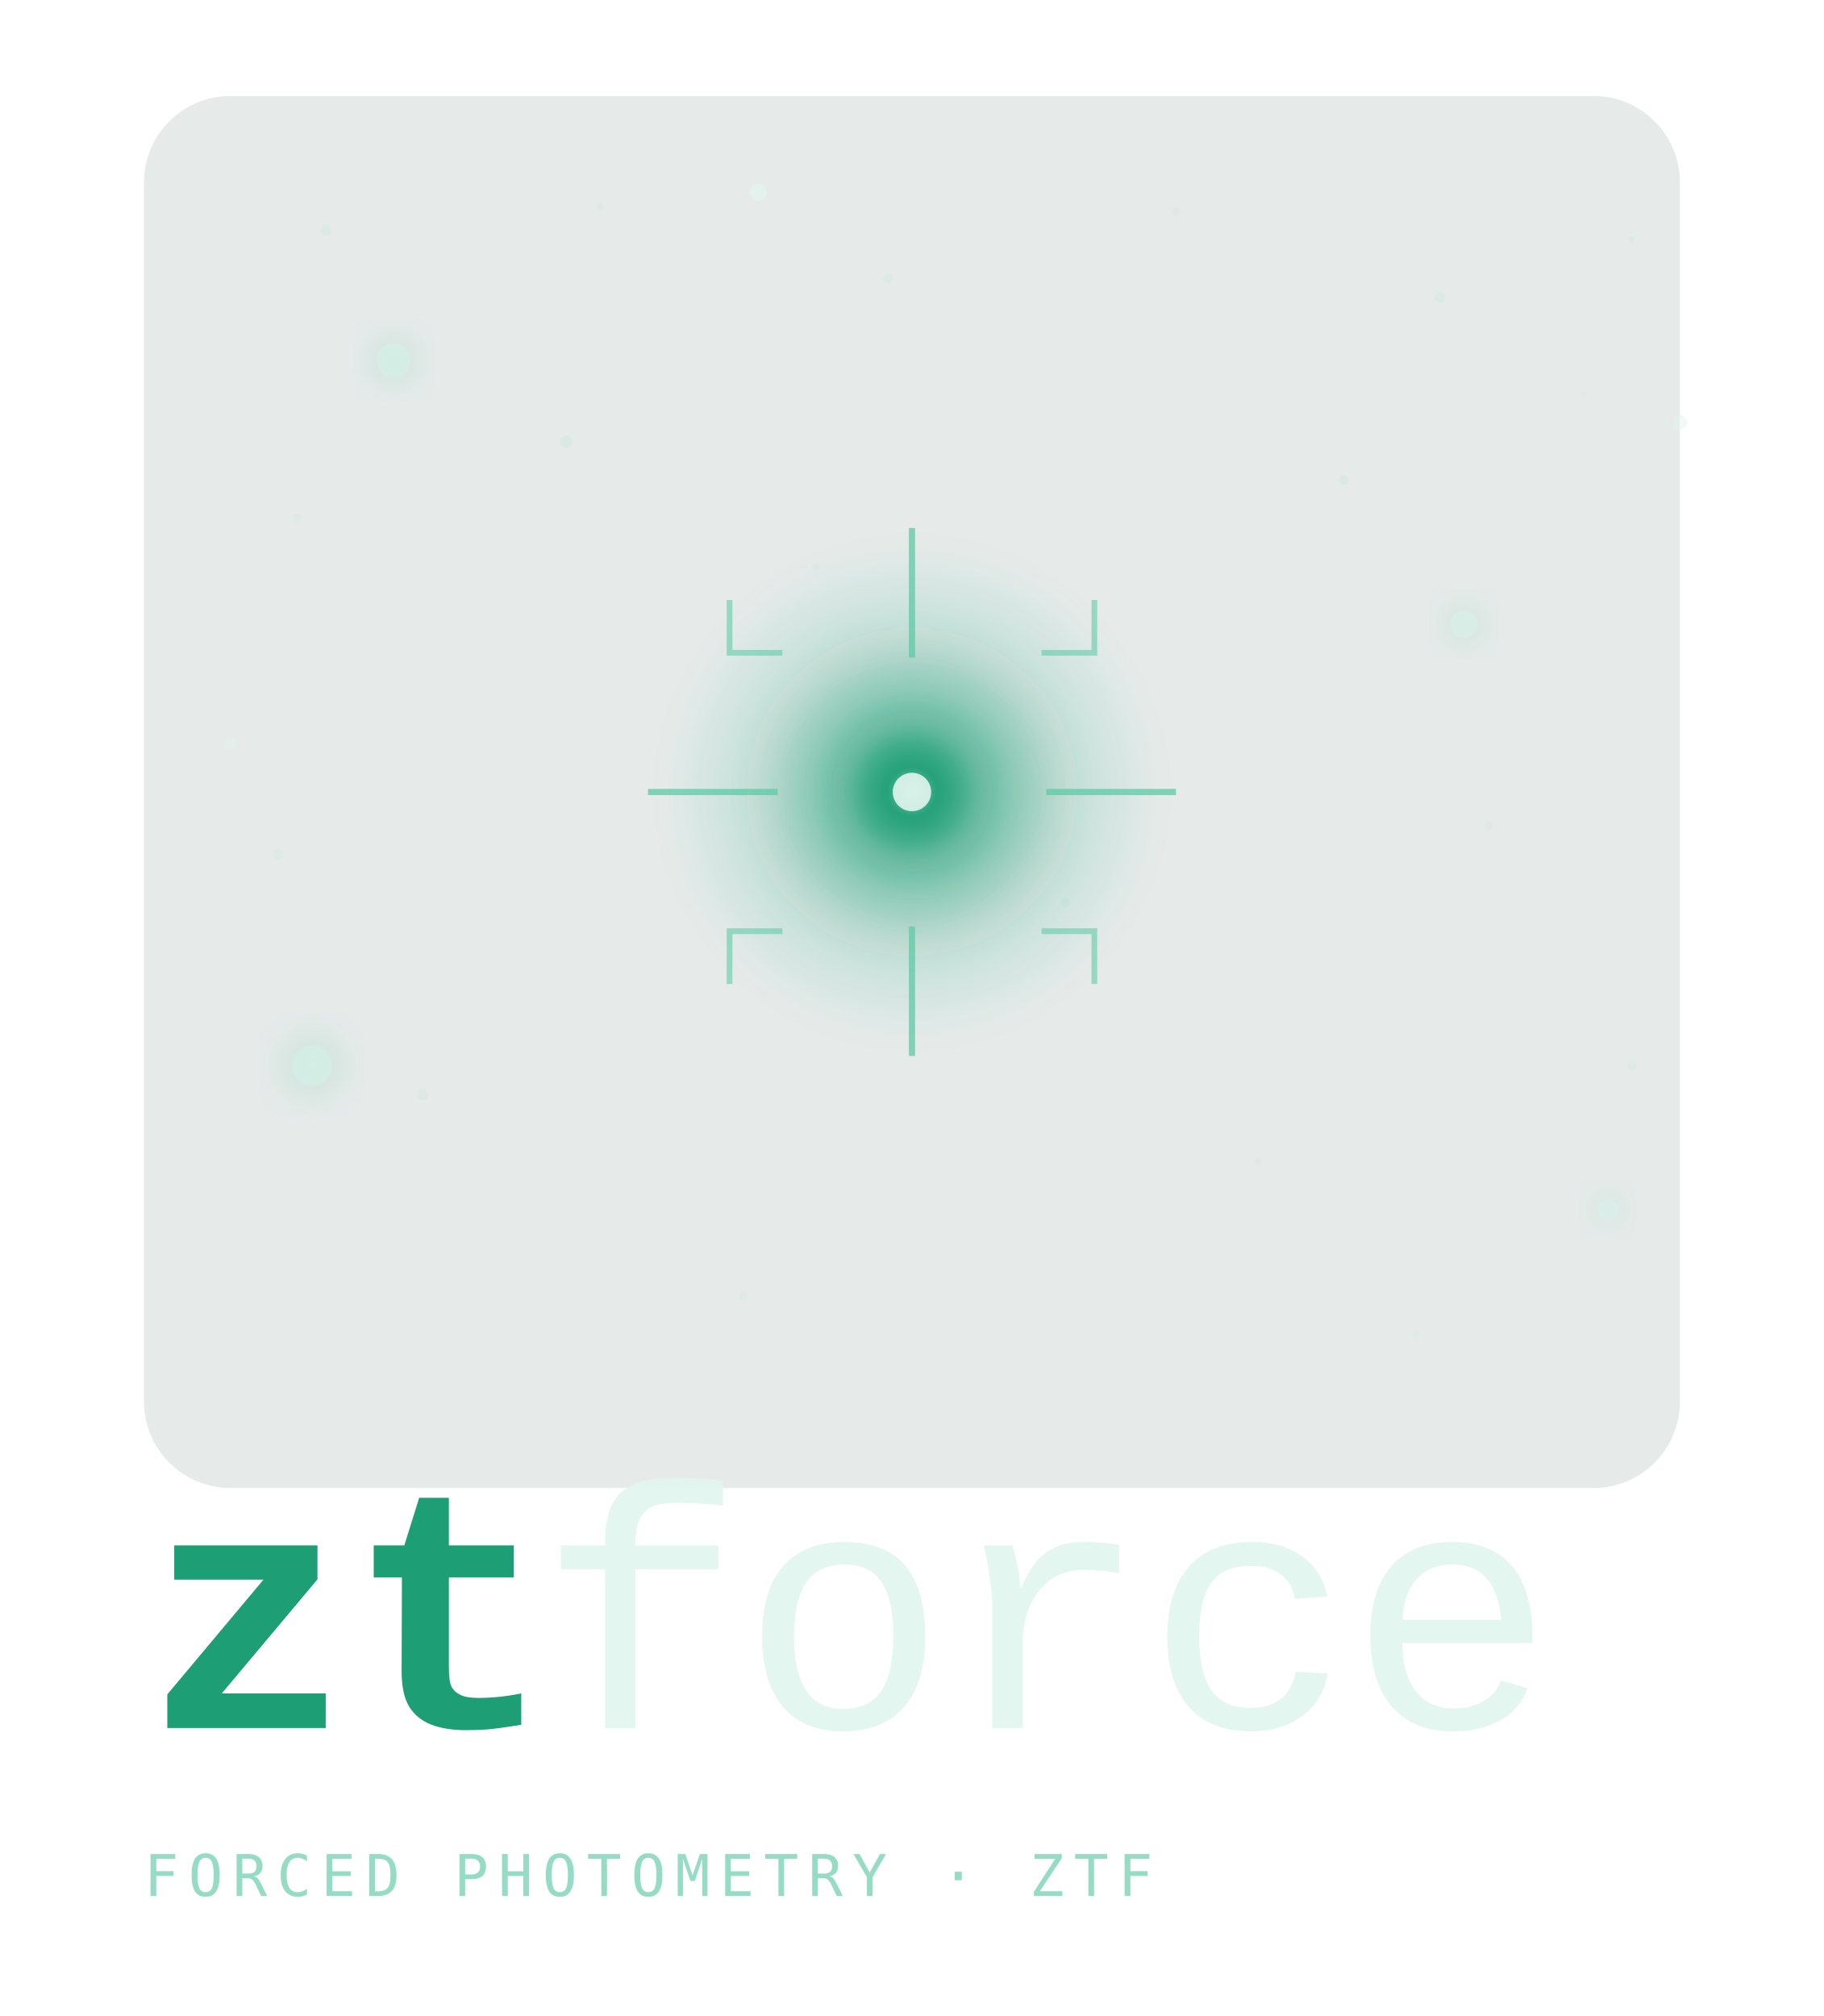
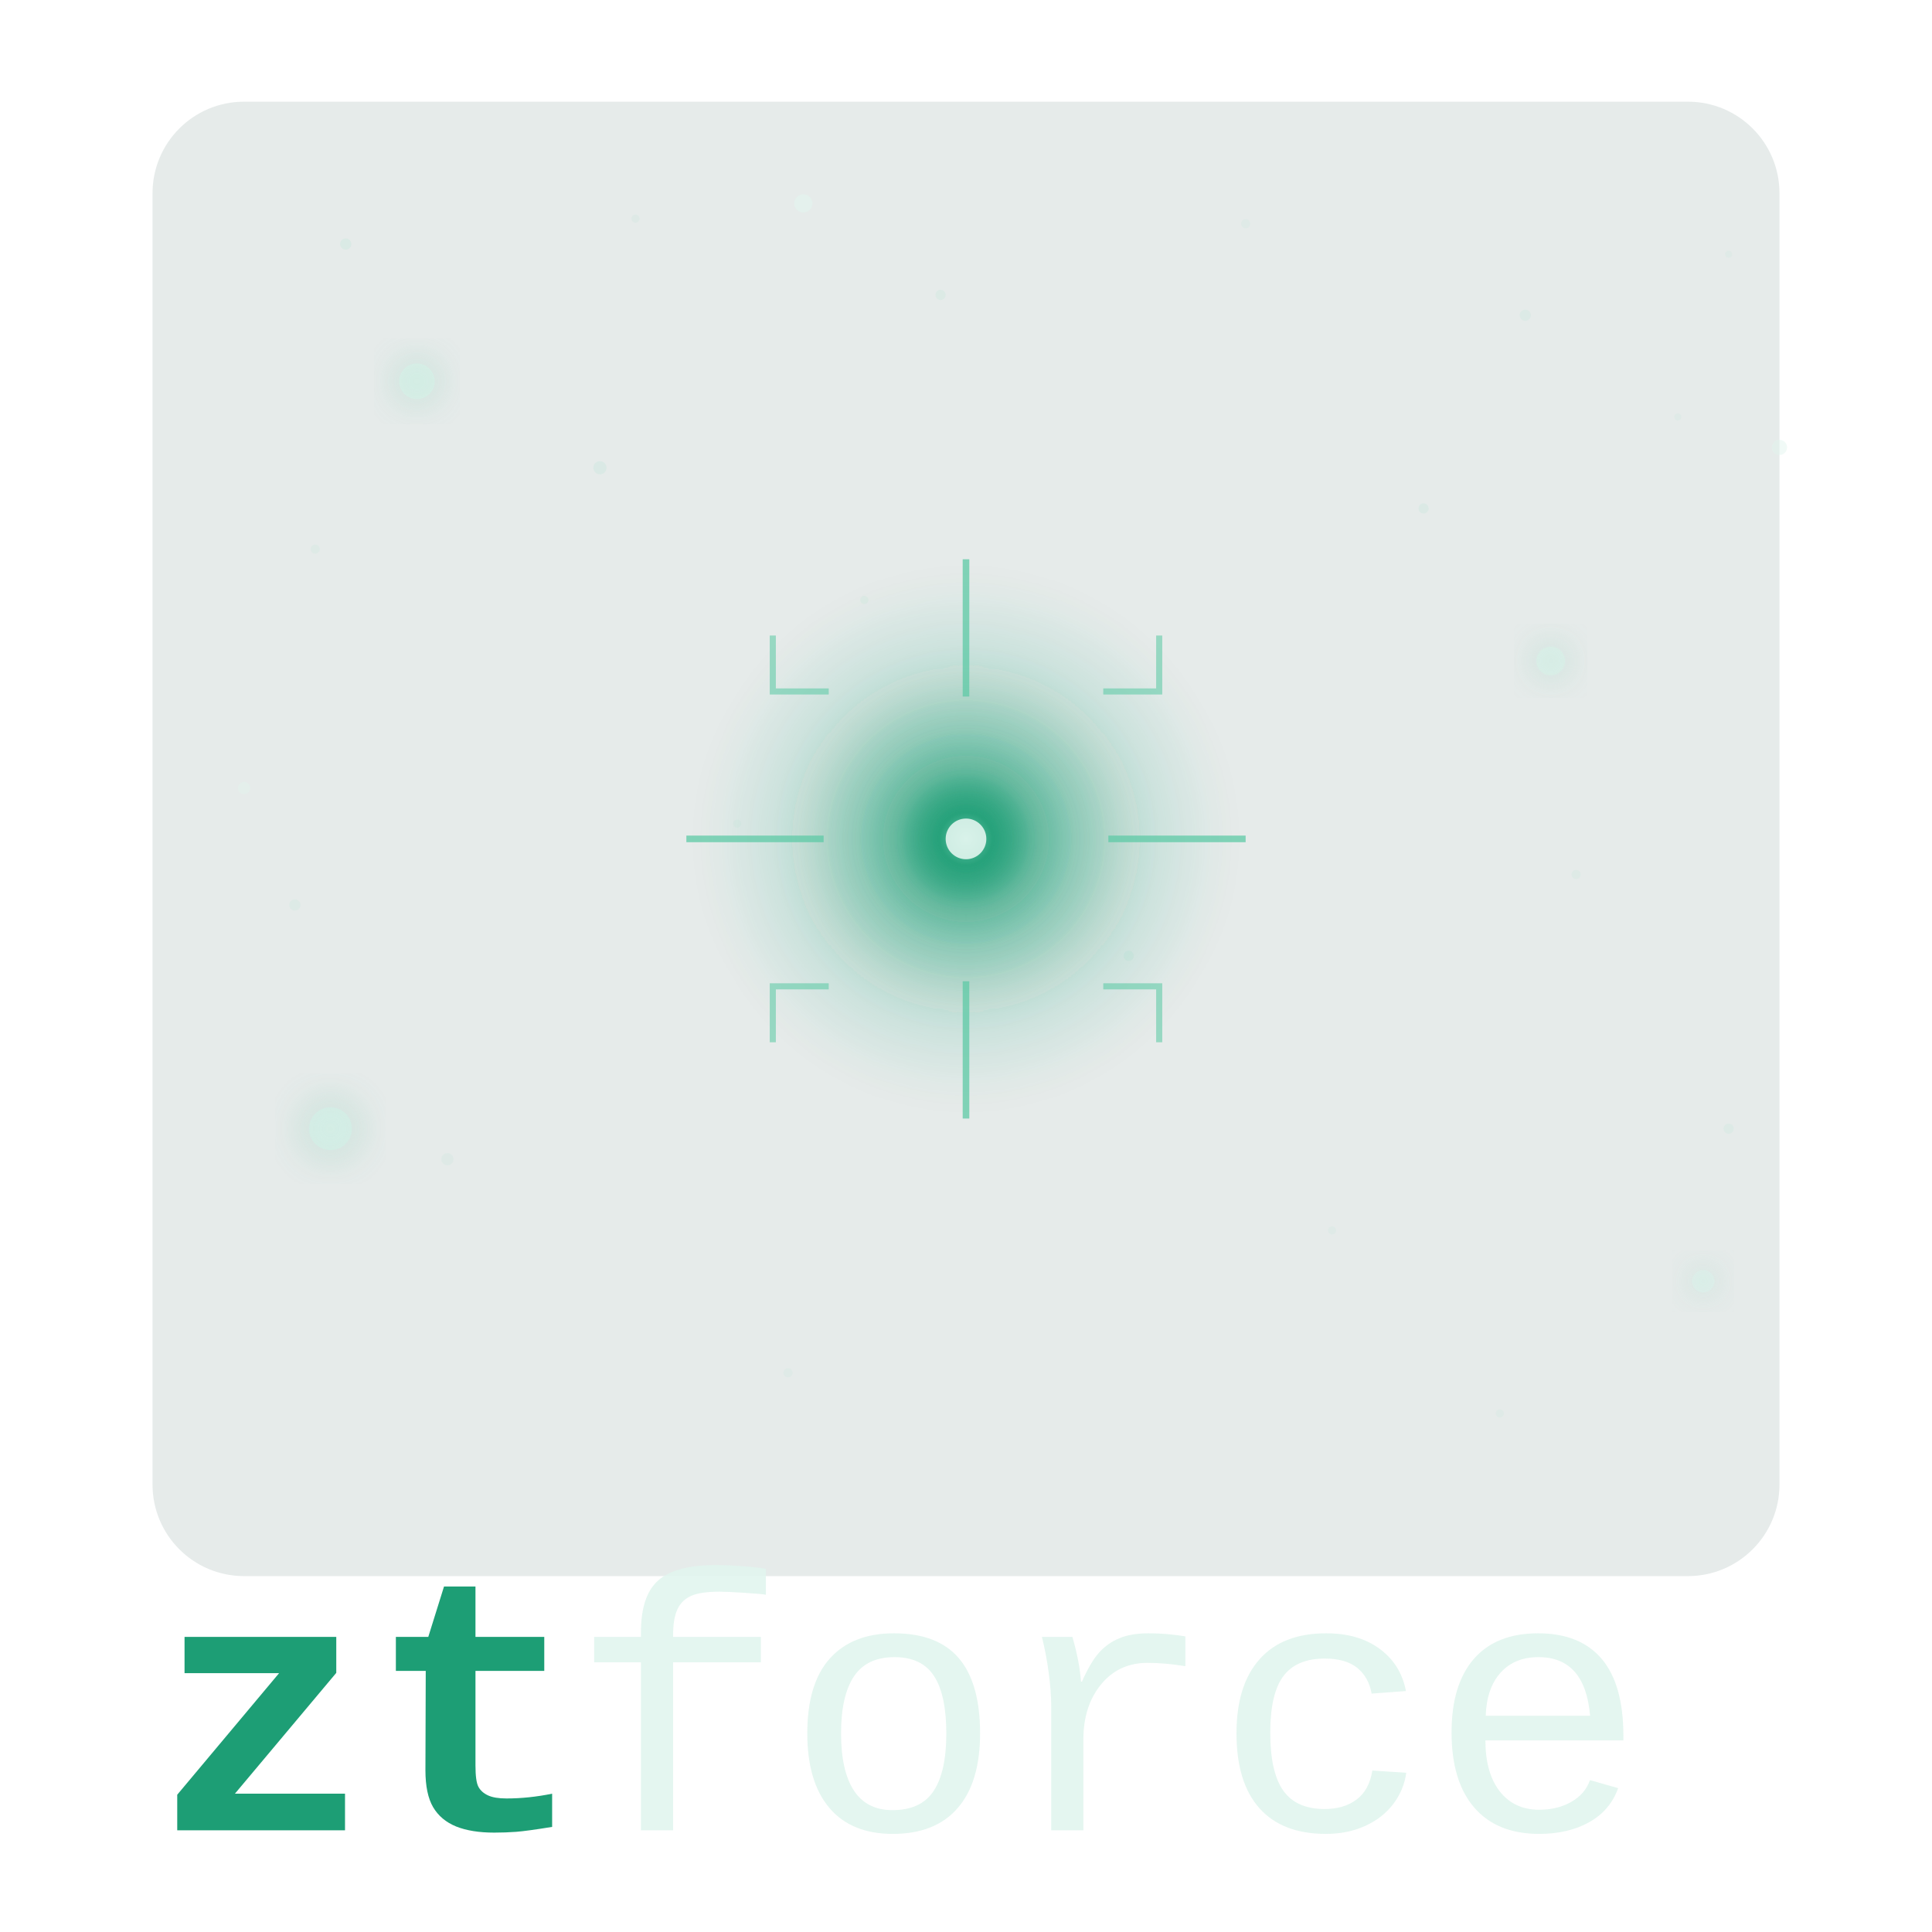
- <svg xmlns="http://www.w3.org/2000/svg" width="100%" viewBox="0 0 380 420" role="img" style="">
+ <svg xmlns="http://www.w3.org/2000/svg" width="100%" viewBox="0 0 380 380" role="img" style="">
  <defs>
    <radialGradient id="psf" cx="50%" cy="50%" r="50%">
      <stop offset="0%" stop-color="#1D9E75" stop-opacity="0.95" />
      <stop offset="35%" stop-color="#1D9E75" stop-opacity="0.45" />
      <stop offset="70%" stop-color="#1D9E75" stop-opacity="0.12" />
      <stop offset="100%" stop-color="#1D9E75" stop-opacity="0.00" />
    </radialGradient>
    <radialGradient id="psf-core" cx="50%" cy="50%" r="50%">
      <stop offset="0%" stop-color="#9FE1CB" stop-opacity="1.0" />
      <stop offset="40%" stop-color="#1D9E75" stop-opacity="0.7" />
      <stop offset="100%" stop-color="#1D9E75" stop-opacity="0.0" />
    </radialGradient>
    <radialGradient id="star1" cx="50%" cy="50%" r="50%">
      <stop offset="0%" stop-color="#E1F5EE" stop-opacity="1" />
      <stop offset="100%" stop-color="#1D9E75" stop-opacity="0" />
    </radialGradient>
    <filter id="soft-blur">
      <feGaussianBlur stdDeviation="2.5" />
    </filter>
  </defs>
  <rect x="30" y="20" width="320" height="290" rx="18" fill="#04342C" opacity="0.10" style="fill:rgb(4, 52, 44);stroke:none;color:rgb(255, 255, 255);stroke-width:1px;stroke-linecap:butt;stroke-linejoin:miter;opacity:0.1;font-family:&quot;Anthropic Sans&quot;, -apple-system, &quot;system-ui&quot;, &quot;Segoe UI&quot;, sans-serif;font-size:16px;font-weight:400;text-anchor:start;dominant-baseline:auto" />
  <circle cx="68" cy="48" r="1.1" fill="#9FE1CB" opacity="0.18" style="fill:rgb(159, 225, 203);stroke:none;color:rgb(255, 255, 255);stroke-width:1px;stroke-linecap:butt;stroke-linejoin:miter;opacity:0.18;font-family:&quot;Anthropic Sans&quot;, -apple-system, &quot;system-ui&quot;, &quot;Segoe UI&quot;, sans-serif;font-size:16px;font-weight:400;text-anchor:start;dominant-baseline:auto" />
  <circle cx="125" cy="43" r="0.8" fill="#9FE1CB" opacity="0.12" style="fill:rgb(159, 225, 203);stroke:none;color:rgb(255, 255, 255);stroke-width:1px;stroke-linecap:butt;stroke-linejoin:miter;opacity:0.12;font-family:&quot;Anthropic Sans&quot;, -apple-system, &quot;system-ui&quot;, &quot;Segoe UI&quot;, sans-serif;font-size:16px;font-weight:400;text-anchor:start;dominant-baseline:auto" />
  <circle cx="185" cy="58" r="1.0" fill="#9FE1CB" opacity="0.15" style="fill:rgb(159, 225, 203);stroke:none;color:rgb(255, 255, 255);stroke-width:1px;stroke-linecap:butt;stroke-linejoin:miter;opacity:0.15;font-family:&quot;Anthropic Sans&quot;, -apple-system, &quot;system-ui&quot;, &quot;Segoe UI&quot;, sans-serif;font-size:16px;font-weight:400;text-anchor:start;dominant-baseline:auto" />
  <circle cx="245" cy="44" r="0.9" fill="#9FE1CB" opacity="0.10" style="fill:rgb(159, 225, 203);stroke:none;color:rgb(255, 255, 255);stroke-width:1px;stroke-linecap:butt;stroke-linejoin:miter;opacity:0.1;font-family:&quot;Anthropic Sans&quot;, -apple-system, &quot;system-ui&quot;, &quot;Segoe UI&quot;, sans-serif;font-size:16px;font-weight:400;text-anchor:start;dominant-baseline:auto" />
  <circle cx="300" cy="62" r="1.1" fill="#9FE1CB" opacity="0.14" style="fill:rgb(159, 225, 203);stroke:none;color:rgb(255, 255, 255);stroke-width:1px;stroke-linecap:butt;stroke-linejoin:miter;opacity:0.14;font-family:&quot;Anthropic Sans&quot;, -apple-system, &quot;system-ui&quot;, &quot;Segoe UI&quot;, sans-serif;font-size:16px;font-weight:400;text-anchor:start;dominant-baseline:auto" />
  <circle cx="340" cy="50" r="0.7" fill="#9FE1CB" opacity="0.09" style="fill:rgb(159, 225, 203);stroke:none;color:rgb(255, 255, 255);stroke-width:1px;stroke-linecap:butt;stroke-linejoin:miter;opacity:0.09;font-family:&quot;Anthropic Sans&quot;, -apple-system, &quot;system-ui&quot;, &quot;Segoe UI&quot;, sans-serif;font-size:16px;font-weight:400;text-anchor:start;dominant-baseline:auto" />
  <circle cx="62" cy="108" r="0.9" fill="#9FE1CB" opacity="0.11" style="fill:rgb(159, 225, 203);stroke:none;color:rgb(255, 255, 255);stroke-width:1px;stroke-linecap:butt;stroke-linejoin:miter;opacity:0.11;font-family:&quot;Anthropic Sans&quot;, -apple-system, &quot;system-ui&quot;, &quot;Segoe UI&quot;, sans-serif;font-size:16px;font-weight:400;text-anchor:start;dominant-baseline:auto" />
  <circle cx="118" cy="92" r="1.3" fill="#9FE1CB" opacity="0.17" style="fill:rgb(159, 225, 203);stroke:none;color:rgb(255, 255, 255);stroke-width:1px;stroke-linecap:butt;stroke-linejoin:miter;opacity:0.17;font-family:&quot;Anthropic Sans&quot;, -apple-system, &quot;system-ui&quot;, &quot;Segoe UI&quot;, sans-serif;font-size:16px;font-weight:400;text-anchor:start;dominant-baseline:auto" />
  <circle cx="170" cy="118" r="0.8" fill="#9FE1CB" opacity="0.13" style="fill:rgb(159, 225, 203);stroke:none;color:rgb(255, 255, 255);stroke-width:1px;stroke-linecap:butt;stroke-linejoin:miter;opacity:0.13;font-family:&quot;Anthropic Sans&quot;, -apple-system, &quot;system-ui&quot;, &quot;Segoe UI&quot;, sans-serif;font-size:16px;font-weight:400;text-anchor:start;dominant-baseline:auto" />
  <circle cx="280" cy="100" r="1.0" fill="#9FE1CB" opacity="0.16" style="fill:rgb(159, 225, 203);stroke:none;color:rgb(255, 255, 255);stroke-width:1px;stroke-linecap:butt;stroke-linejoin:miter;opacity:0.16;font-family:&quot;Anthropic Sans&quot;, -apple-system, &quot;system-ui&quot;, &quot;Segoe UI&quot;, sans-serif;font-size:16px;font-weight:400;text-anchor:start;dominant-baseline:auto" />
  <circle cx="330" cy="82" r="0.7" fill="#9FE1CB" opacity="0.10" style="fill:rgb(159, 225, 203);stroke:none;color:rgb(255, 255, 255);stroke-width:1px;stroke-linecap:butt;stroke-linejoin:miter;opacity:0.1;font-family:&quot;Anthropic Sans&quot;, -apple-system, &quot;system-ui&quot;, &quot;Segoe UI&quot;, sans-serif;font-size:16px;font-weight:400;text-anchor:start;dominant-baseline:auto" />
  <circle cx="58" cy="178" r="1.1" fill="#9FE1CB" opacity="0.13" style="fill:rgb(159, 225, 203);stroke:none;color:rgb(255, 255, 255);stroke-width:1px;stroke-linecap:butt;stroke-linejoin:miter;opacity:0.13;font-family:&quot;Anthropic Sans&quot;, -apple-system, &quot;system-ui&quot;, &quot;Segoe UI&quot;, sans-serif;font-size:16px;font-weight:400;text-anchor:start;dominant-baseline:auto" />
  <circle cx="145" cy="162" r="0.8" fill="#9FE1CB" opacity="0.09" style="fill:rgb(159, 225, 203);stroke:none;color:rgb(255, 255, 255);stroke-width:1px;stroke-linecap:butt;stroke-linejoin:miter;opacity:0.09;font-family:&quot;Anthropic Sans&quot;, -apple-system, &quot;system-ui&quot;, &quot;Segoe UI&quot;, sans-serif;font-size:16px;font-weight:400;text-anchor:start;dominant-baseline:auto" />
  <circle cx="222" cy="188" r="1.0" fill="#9FE1CB" opacity="0.14" style="fill:rgb(159, 225, 203);stroke:none;color:rgb(255, 255, 255);stroke-width:1px;stroke-linecap:butt;stroke-linejoin:miter;opacity:0.14;font-family:&quot;Anthropic Sans&quot;, -apple-system, &quot;system-ui&quot;, &quot;Segoe UI&quot;, sans-serif;font-size:16px;font-weight:400;text-anchor:start;dominant-baseline:auto" />
  <circle cx="310" cy="172" r="0.9" fill="#9FE1CB" opacity="0.11" style="fill:rgb(159, 225, 203);stroke:none;color:rgb(255, 255, 255);stroke-width:1px;stroke-linecap:butt;stroke-linejoin:miter;opacity:0.11;font-family:&quot;Anthropic Sans&quot;, -apple-system, &quot;system-ui&quot;, &quot;Segoe UI&quot;, sans-serif;font-size:16px;font-weight:400;text-anchor:start;dominant-baseline:auto" />
  <circle cx="88" cy="228" r="1.2" fill="#9FE1CB" opacity="0.12" style="fill:rgb(159, 225, 203);stroke:none;color:rgb(255, 255, 255);stroke-width:1px;stroke-linecap:butt;stroke-linejoin:miter;opacity:0.12;font-family:&quot;Anthropic Sans&quot;, -apple-system, &quot;system-ui&quot;, &quot;Segoe UI&quot;, sans-serif;font-size:16px;font-weight:400;text-anchor:start;dominant-baseline:auto" />
  <circle cx="262" cy="242" r="0.8" fill="#9FE1CB" opacity="0.10" style="fill:rgb(159, 225, 203);stroke:none;color:rgb(255, 255, 255);stroke-width:1px;stroke-linecap:butt;stroke-linejoin:miter;opacity:0.1;font-family:&quot;Anthropic Sans&quot;, -apple-system, &quot;system-ui&quot;, &quot;Segoe UI&quot;, sans-serif;font-size:16px;font-weight:400;text-anchor:start;dominant-baseline:auto" />
  <circle cx="340" cy="222" r="1.0" fill="#9FE1CB" opacity="0.13" style="fill:rgb(159, 225, 203);stroke:none;color:rgb(255, 255, 255);stroke-width:1px;stroke-linecap:butt;stroke-linejoin:miter;opacity:0.13;font-family:&quot;Anthropic Sans&quot;, -apple-system, &quot;system-ui&quot;, &quot;Segoe UI&quot;, sans-serif;font-size:16px;font-weight:400;text-anchor:start;dominant-baseline:auto" />
  <circle cx="155" cy="270" r="0.9" fill="#9FE1CB" opacity="0.10" style="fill:rgb(159, 225, 203);stroke:none;color:rgb(255, 255, 255);stroke-width:1px;stroke-linecap:butt;stroke-linejoin:miter;opacity:0.1;font-family:&quot;Anthropic Sans&quot;, -apple-system, &quot;system-ui&quot;, &quot;Segoe UI&quot;, sans-serif;font-size:16px;font-weight:400;text-anchor:start;dominant-baseline:auto" />
  <circle cx="295" cy="278" r="0.8" fill="#9FE1CB" opacity="0.09" style="fill:rgb(159, 225, 203);stroke:none;color:rgb(255, 255, 255);stroke-width:1px;stroke-linecap:butt;stroke-linejoin:miter;opacity:0.09;font-family:&quot;Anthropic Sans&quot;, -apple-system, &quot;system-ui&quot;, &quot;Segoe UI&quot;, sans-serif;font-size:16px;font-weight:400;text-anchor:start;dominant-baseline:auto" />
  <circle cx="82" cy="75" r="3.5" fill="#E1F5EE" opacity="0.80" style="fill:rgb(225, 245, 238);stroke:none;color:rgb(255, 255, 255);stroke-width:1px;stroke-linecap:butt;stroke-linejoin:miter;opacity:0.8;font-family:&quot;Anthropic Sans&quot;, -apple-system, &quot;system-ui&quot;, &quot;Segoe UI&quot;, sans-serif;font-size:16px;font-weight:400;text-anchor:start;dominant-baseline:auto" />
  <circle cx="82" cy="75" r="7.0" fill="url(#star1)" opacity="0.40" filter="url(#soft-blur)" style="stroke:none;color:rgb(255, 255, 255);stroke-width:1px;stroke-linecap:butt;stroke-linejoin:miter;opacity:0.4;font-family:&quot;Anthropic Sans&quot;, -apple-system, &quot;system-ui&quot;, &quot;Segoe UI&quot;, sans-serif;font-size:16px;font-weight:400;text-anchor:start;dominant-baseline:auto" />
  <circle cx="305" cy="130" r="2.8" fill="#E1F5EE" opacity="0.70" style="fill:rgb(225, 245, 238);stroke:none;color:rgb(255, 255, 255);stroke-width:1px;stroke-linecap:butt;stroke-linejoin:miter;opacity:0.7;font-family:&quot;Anthropic Sans&quot;, -apple-system, &quot;system-ui&quot;, &quot;Segoe UI&quot;, sans-serif;font-size:16px;font-weight:400;text-anchor:start;dominant-baseline:auto" />
  <circle cx="305" cy="130" r="6.0" fill="url(#star1)" opacity="0.35" filter="url(#soft-blur)" style="stroke:none;color:rgb(255, 255, 255);stroke-width:1px;stroke-linecap:butt;stroke-linejoin:miter;opacity:0.35;font-family:&quot;Anthropic Sans&quot;, -apple-system, &quot;system-ui&quot;, &quot;Segoe UI&quot;, sans-serif;font-size:16px;font-weight:400;text-anchor:start;dominant-baseline:auto" />
  <circle cx="65" cy="222" r="4.2" fill="#E1F5EE" opacity="0.85" style="fill:rgb(225, 245, 238);stroke:none;color:rgb(255, 255, 255);stroke-width:1px;stroke-linecap:butt;stroke-linejoin:miter;opacity:0.85;font-family:&quot;Anthropic Sans&quot;, -apple-system, &quot;system-ui&quot;, &quot;Segoe UI&quot;, sans-serif;font-size:16px;font-weight:400;text-anchor:start;dominant-baseline:auto" />
  <circle cx="65" cy="222" r="9.0" fill="url(#star1)" opacity="0.38" filter="url(#soft-blur)" style="stroke:none;color:rgb(255, 255, 255);stroke-width:1px;stroke-linecap:butt;stroke-linejoin:miter;opacity:0.38;font-family:&quot;Anthropic Sans&quot;, -apple-system, &quot;system-ui&quot;, &quot;Segoe UI&quot;, sans-serif;font-size:16px;font-weight:400;text-anchor:start;dominant-baseline:auto" />
  <circle cx="335" cy="252" r="2.2" fill="#E1F5EE" opacity="0.60" style="fill:rgb(225, 245, 238);stroke:none;color:rgb(255, 255, 255);stroke-width:1px;stroke-linecap:butt;stroke-linejoin:miter;opacity:0.6;font-family:&quot;Anthropic Sans&quot;, -apple-system, &quot;system-ui&quot;, &quot;Segoe UI&quot;, sans-serif;font-size:16px;font-weight:400;text-anchor:start;dominant-baseline:auto" />
  <circle cx="335" cy="252" r="5.0" fill="url(#star1)" opacity="0.28" filter="url(#soft-blur)" style="stroke:none;color:rgb(255, 255, 255);stroke-width:1px;stroke-linecap:butt;stroke-linejoin:miter;opacity:0.28;font-family:&quot;Anthropic Sans&quot;, -apple-system, &quot;system-ui&quot;, &quot;Segoe UI&quot;, sans-serif;font-size:16px;font-weight:400;text-anchor:start;dominant-baseline:auto" />
  <circle cx="158" cy="40" r="1.8" fill="#E1F5EE" opacity="0.55" style="fill:rgb(225, 245, 238);stroke:none;color:rgb(255, 255, 255);stroke-width:1px;stroke-linecap:butt;stroke-linejoin:miter;opacity:0.55;font-family:&quot;Anthropic Sans&quot;, -apple-system, &quot;system-ui&quot;, &quot;Segoe UI&quot;, sans-serif;font-size:16px;font-weight:400;text-anchor:start;dominant-baseline:auto" />
  <circle cx="350" cy="88" r="1.5" fill="#E1F5EE" opacity="0.45" style="fill:rgb(225, 245, 238);stroke:none;color:rgb(255, 255, 255);stroke-width:1px;stroke-linecap:butt;stroke-linejoin:miter;opacity:0.45;font-family:&quot;Anthropic Sans&quot;, -apple-system, &quot;system-ui&quot;, &quot;Segoe UI&quot;, sans-serif;font-size:16px;font-weight:400;text-anchor:start;dominant-baseline:auto" />
  <circle cx="48" cy="155" r="1.2" fill="#E1F5EE" opacity="0.40" style="fill:rgb(225, 245, 238);stroke:none;color:rgb(255, 255, 255);stroke-width:1px;stroke-linecap:butt;stroke-linejoin:miter;opacity:0.4;font-family:&quot;Anthropic Sans&quot;, -apple-system, &quot;system-ui&quot;, &quot;Segoe UI&quot;, sans-serif;font-size:16px;font-weight:400;text-anchor:start;dominant-baseline:auto" />
  <circle cx="190" cy="165" r="52" fill="url(#psf)" filter="url(#soft-blur)" style="stroke:none;color:rgb(255, 255, 255);stroke-width:1px;stroke-linecap:butt;stroke-linejoin:miter;opacity:1;font-family:&quot;Anthropic Sans&quot;, -apple-system, &quot;system-ui&quot;, &quot;Segoe UI&quot;, sans-serif;font-size:16px;font-weight:400;text-anchor:start;dominant-baseline:auto" />
  <circle cx="190" cy="165" r="30" fill="url(#psf)" opacity="0.6" style="stroke:none;color:rgb(255, 255, 255);stroke-width:1px;stroke-linecap:butt;stroke-linejoin:miter;opacity:0.6;font-family:&quot;Anthropic Sans&quot;, -apple-system, &quot;system-ui&quot;, &quot;Segoe UI&quot;, sans-serif;font-size:16px;font-weight:400;text-anchor:start;dominant-baseline:auto" />
  <circle cx="190" cy="165" r="13" fill="url(#psf-core)" opacity="0.85" style="stroke:none;color:rgb(255, 255, 255);stroke-width:1px;stroke-linecap:butt;stroke-linejoin:miter;opacity:0.85;font-family:&quot;Anthropic Sans&quot;, -apple-system, &quot;system-ui&quot;, &quot;Segoe UI&quot;, sans-serif;font-size:16px;font-weight:400;text-anchor:start;dominant-baseline:auto" />
  <circle cx="190" cy="165" r="4" fill="#E1F5EE" opacity="0.90" style="fill:rgb(225, 245, 238);stroke:none;color:rgb(255, 255, 255);stroke-width:1px;stroke-linecap:butt;stroke-linejoin:miter;opacity:0.9;font-family:&quot;Anthropic Sans&quot;, -apple-system, &quot;system-ui&quot;, &quot;Segoe UI&quot;, sans-serif;font-size:16px;font-weight:400;text-anchor:start;dominant-baseline:auto" />
  <line x1="135" y1="165" x2="162" y2="165" stroke="#5DCAA5" stroke-width="1.3" opacity="0.75" style="fill:rgb(0, 0, 0);stroke:rgb(93, 202, 165);color:rgb(255, 255, 255);stroke-width:1.3px;stroke-linecap:butt;stroke-linejoin:miter;opacity:0.75;font-family:&quot;Anthropic Sans&quot;, -apple-system, &quot;system-ui&quot;, &quot;Segoe UI&quot;, sans-serif;font-size:16px;font-weight:400;text-anchor:start;dominant-baseline:auto" />
  <line x1="218" y1="165" x2="245" y2="165" stroke="#5DCAA5" stroke-width="1.3" opacity="0.75" style="fill:rgb(0, 0, 0);stroke:rgb(93, 202, 165);color:rgb(255, 255, 255);stroke-width:1.3px;stroke-linecap:butt;stroke-linejoin:miter;opacity:0.75;font-family:&quot;Anthropic Sans&quot;, -apple-system, &quot;system-ui&quot;, &quot;Segoe UI&quot;, sans-serif;font-size:16px;font-weight:400;text-anchor:start;dominant-baseline:auto" />
  <line x1="190" y1="110" x2="190" y2="137" stroke="#5DCAA5" stroke-width="1.3" opacity="0.75" style="fill:rgb(0, 0, 0);stroke:rgb(93, 202, 165);color:rgb(255, 255, 255);stroke-width:1.3px;stroke-linecap:butt;stroke-linejoin:miter;opacity:0.75;font-family:&quot;Anthropic Sans&quot;, -apple-system, &quot;system-ui&quot;, &quot;Segoe UI&quot;, sans-serif;font-size:16px;font-weight:400;text-anchor:start;dominant-baseline:auto" />
  <line x1="190" y1="193" x2="190" y2="220" stroke="#5DCAA5" stroke-width="1.3" opacity="0.75" style="fill:rgb(0, 0, 0);stroke:rgb(93, 202, 165);color:rgb(255, 255, 255);stroke-width:1.3px;stroke-linecap:butt;stroke-linejoin:miter;opacity:0.75;font-family:&quot;Anthropic Sans&quot;, -apple-system, &quot;system-ui&quot;, &quot;Segoe UI&quot;, sans-serif;font-size:16px;font-weight:400;text-anchor:start;dominant-baseline:auto" />
  <path d="M152 125 L152 136 L163 136" stroke="#5DCAA5" stroke-width="1.2" fill="none" opacity="0.58" style="fill:none;stroke:rgb(93, 202, 165);color:rgb(255, 255, 255);stroke-width:1.2px;stroke-linecap:butt;stroke-linejoin:miter;opacity:0.58;font-family:&quot;Anthropic Sans&quot;, -apple-system, &quot;system-ui&quot;, &quot;Segoe UI&quot;, sans-serif;font-size:16px;font-weight:400;text-anchor:start;dominant-baseline:auto" />
  <path d="M228 125 L228 136 L217 136" stroke="#5DCAA5" stroke-width="1.2" fill="none" opacity="0.58" style="fill:none;stroke:rgb(93, 202, 165);color:rgb(255, 255, 255);stroke-width:1.2px;stroke-linecap:butt;stroke-linejoin:miter;opacity:0.58;font-family:&quot;Anthropic Sans&quot;, -apple-system, &quot;system-ui&quot;, &quot;Segoe UI&quot;, sans-serif;font-size:16px;font-weight:400;text-anchor:start;dominant-baseline:auto" />
  <path d="M152 205 L152 194 L163 194" stroke="#5DCAA5" stroke-width="1.2" fill="none" opacity="0.58" style="fill:none;stroke:rgb(93, 202, 165);color:rgb(255, 255, 255);stroke-width:1.2px;stroke-linecap:butt;stroke-linejoin:miter;opacity:0.58;font-family:&quot;Anthropic Sans&quot;, -apple-system, &quot;system-ui&quot;, &quot;Segoe UI&quot;, sans-serif;font-size:16px;font-weight:400;text-anchor:start;dominant-baseline:auto" />
  <path d="M228 205 L228 194 L217 194" stroke="#5DCAA5" stroke-width="1.2" fill="none" opacity="0.58" style="fill:none;stroke:rgb(93, 202, 165);color:rgb(255, 255, 255);stroke-width:1.2px;stroke-linecap:butt;stroke-linejoin:miter;opacity:0.58;font-family:&quot;Anthropic Sans&quot;, -apple-system, &quot;system-ui&quot;, &quot;Segoe UI&quot;, sans-serif;font-size:16px;font-weight:400;text-anchor:start;dominant-baseline:auto" />
  <text x="30" y="360" font-size="72" font-weight="700" font-family="'Courier New', monospace" letter-spacing="-1" fill="#1D9E75" style="fill:rgb(29, 158, 117);stroke:none;color:rgb(255, 255, 255);stroke-width:1px;stroke-linecap:butt;stroke-linejoin:miter;opacity:1;font-family:&quot;Courier New&quot;, monospace;font-size:72px;font-weight:700;text-anchor:start;dominant-baseline:auto">zt</text>
  <text x="112" y="360" font-size="72" font-weight="300" font-family="'Courier New', monospace" letter-spacing="-1" fill="#E1F5EE" opacity="0.90" style="fill:rgb(225, 245, 238);stroke:none;color:rgb(255, 255, 255);stroke-width:1px;stroke-linecap:butt;stroke-linejoin:miter;opacity:0.9;font-family:&quot;Courier New&quot;, monospace;font-size:72px;font-weight:300;text-anchor:start;dominant-baseline:auto">force</text>
-   <text x="30" y="395" font-size="12" fill="#5DCAA5" opacity="0.65" font-family="monospace" letter-spacing="2" style="fill:rgb(93, 202, 165);stroke:none;color:rgb(255, 255, 255);stroke-width:1px;stroke-linecap:butt;stroke-linejoin:miter;opacity:0.65;font-family:monospace;font-size:12px;font-weight:400;text-anchor:start;dominant-baseline:auto">FORCED  PHOTOMETRY  ·  ZTF</text>
</svg>
